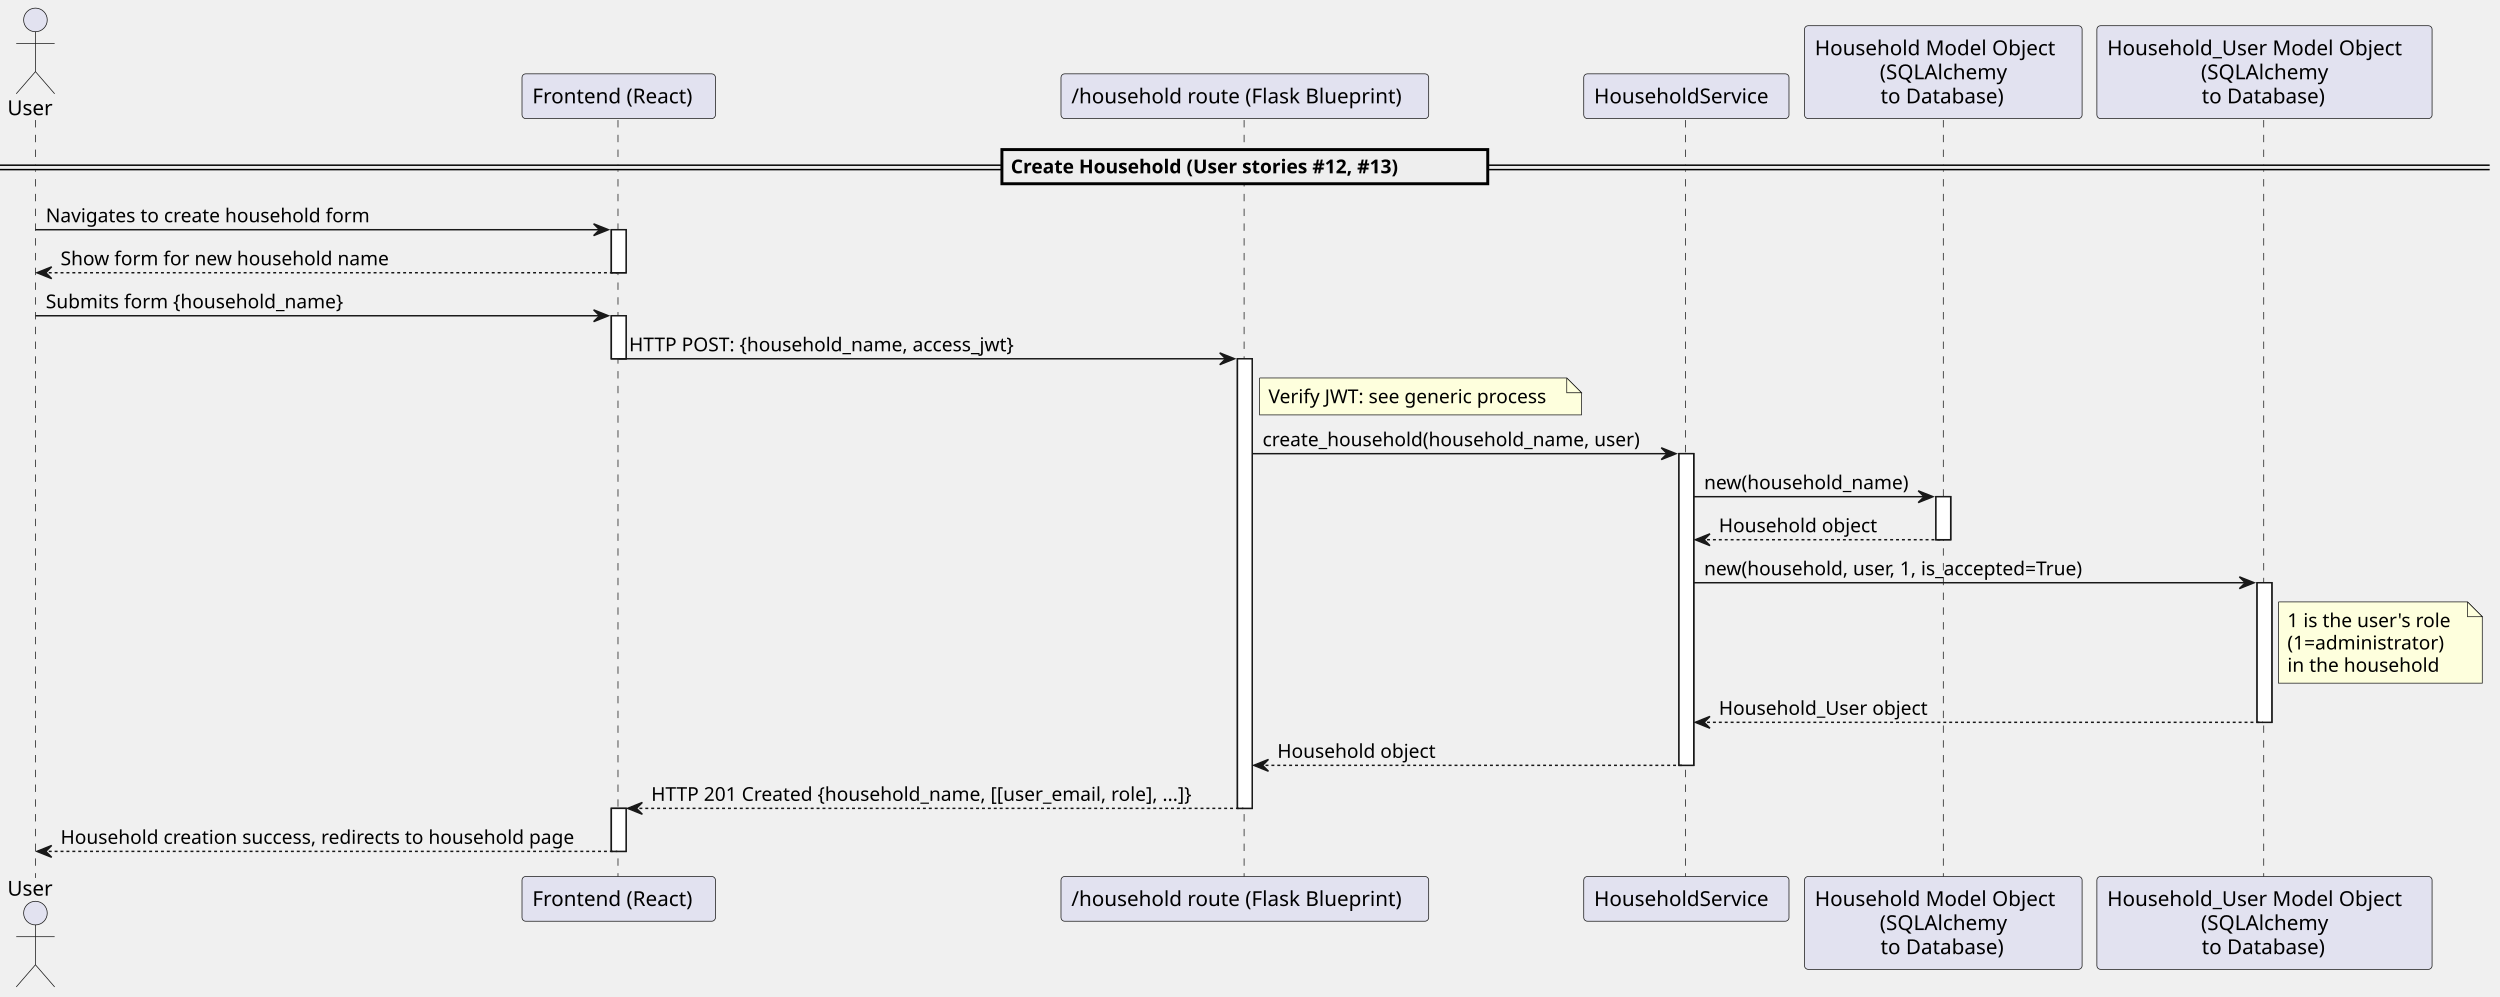
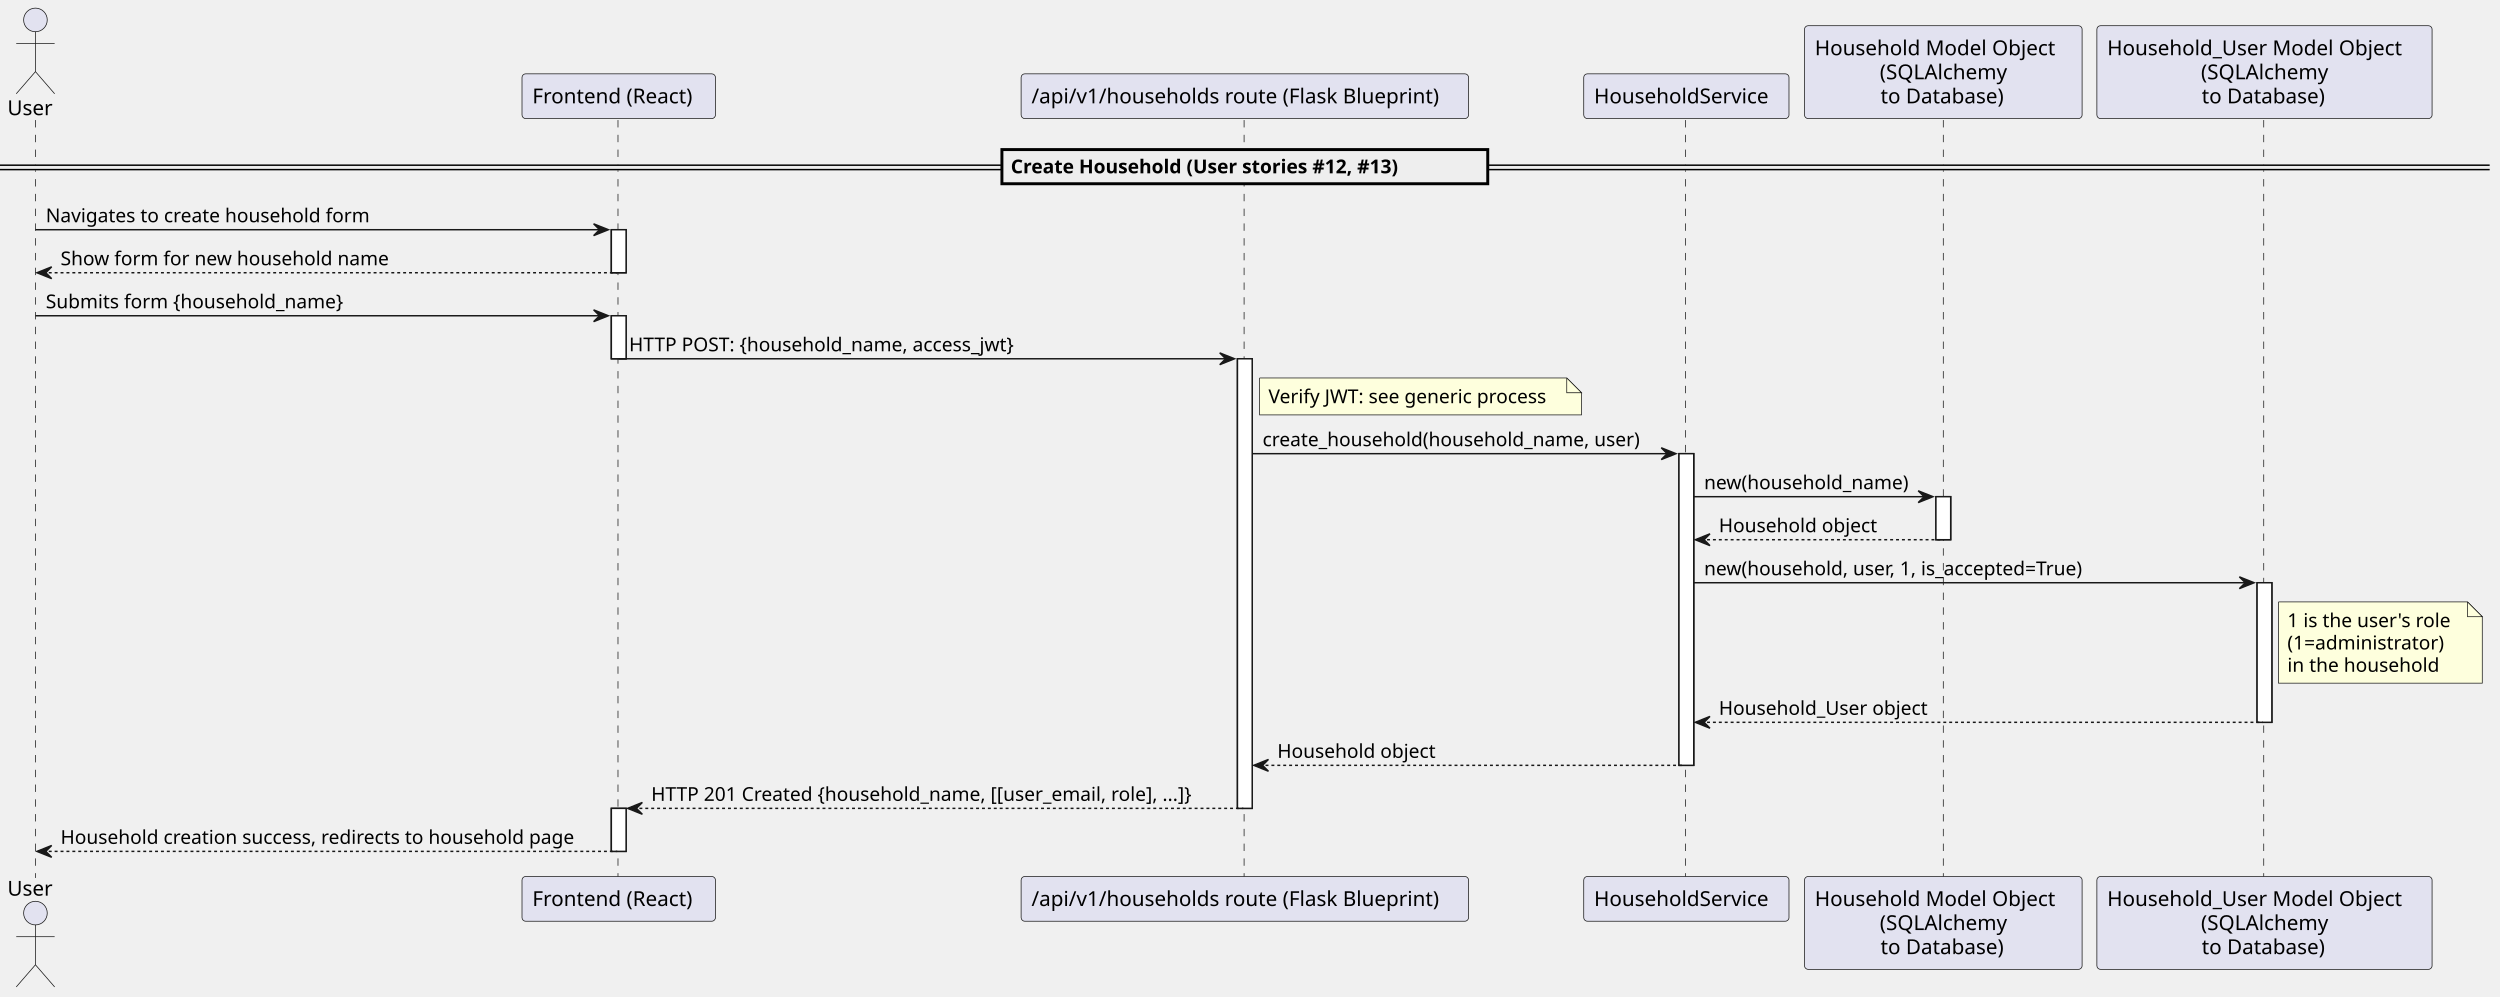
<svg xmlns="http://www.w3.org/2000/svg" contentStyleType="text/css" height="675px" preserveAspectRatio="none" style="width:1693px;height:675px;background:#FFFFFF;" version="1.1" viewBox="0 0 1693 675" width="1693px" zoomAndPan="magnify">
  <defs />
  <g>
    <rect fill="#FFFFFF" height="29.133" style="stroke:#181818;stroke-width:1.0;" width="10" x="414" y="155.562" />
    <rect fill="#FFFFFF" height="29.133" style="stroke:#181818;stroke-width:1.0;" width="10" x="414" y="213.828" />
    <rect fill="#FFFFFF" height="29.133" style="stroke:#181818;stroke-width:1.0;" width="10" x="414" y="547.422" />
    <rect fill="#FFFFFF" height="304.461" style="stroke:#181818;stroke-width:1.0;" width="10" x="838" y="242.961" />
    <rect fill="#FFFFFF" height="211.062" style="stroke:#181818;stroke-width:1.0;" width="10" x="1137" y="307.227" />
    <rect fill="#FFFFFF" height="29.133" style="stroke:#181818;stroke-width:1.0;" width="10" x="1311" y="336.359" />
    <rect fill="#FFFFFF" height="94.531" style="stroke:#181818;stroke-width:1.0;" width="10" x="1528.5" y="394.625" />
    <line style="stroke:#181818;stroke-width:0.5;stroke-dasharray:5.0,5.0;" x1="24" x2="24" y1="81.297" y2="594.555" />
    <line style="stroke:#181818;stroke-width:0.5;stroke-dasharray:5.0,5.0;" x1="418.5" x2="418.5" y1="81.297" y2="594.555" />
    <line style="stroke:#181818;stroke-width:0.5;stroke-dasharray:5.0,5.0;" x1="842.5" x2="842.5" y1="81.297" y2="594.555" />
    <line style="stroke:#181818;stroke-width:0.5;stroke-dasharray:5.0,5.0;" x1="1141.5" x2="1141.5" y1="81.297" y2="594.555" />
    <line style="stroke:#181818;stroke-width:0.5;stroke-dasharray:5.0,5.0;" x1="1316" x2="1316" y1="81.297" y2="594.555" />
    <line style="stroke:#181818;stroke-width:0.5;stroke-dasharray:5.0,5.0;" x1="1533" x2="1533" y1="81.297" y2="594.555" />
    <text fill="#000000" font-family="sans-serif" font-size="14" lengthAdjust="spacing" textLength="32" x="5" y="77.995">User</text>
    <ellipse cx="24" cy="13.5" fill="#E2E2F0" rx="8" ry="8" style="stroke:#181818;stroke-width:0.5;" />
    <path d="M24,21.5 L24,48.5 M11,29.5 L37,29.5 M24,48.5 L11,63.5 M24,48.5 L37,63.5 " fill="none" style="stroke:#181818;stroke-width:0.5;" />
    <text fill="#000000" font-family="sans-serif" font-size="14" lengthAdjust="spacing" textLength="32" x="5" y="606.55">User</text>
    <ellipse cx="24" cy="618.352" fill="#E2E2F0" rx="8" ry="8" style="stroke:#181818;stroke-width:0.5;" />
    <path d="M24,626.352 L24,653.352 M11,634.352 L37,634.352 M24,653.352 L11,668.352 M24,653.352 L37,668.352 " fill="none" style="stroke:#181818;stroke-width:0.5;" />
    <rect fill="#E2E2F0" height="30.297" rx="2.5" ry="2.5" style="stroke:#181818;stroke-width:0.5;" width="131" x="353.5" y="50" />
    <text fill="#000000" font-family="sans-serif" font-size="14" lengthAdjust="spacing" textLength="117" x="360.5" y="69.995">Frontend (React)</text>
    <rect fill="#E2E2F0" height="30.297" rx="2.5" ry="2.5" style="stroke:#181818;stroke-width:0.5;" width="131" x="353.5" y="593.555" />
    <text fill="#000000" font-family="sans-serif" font-size="14" lengthAdjust="spacing" textLength="117" x="360.5" y="613.55">Frontend (React)</text>
-     <rect fill="#E2E2F0" height="30.297" rx="2.5" ry="2.5" style="stroke:#181818;stroke-width:0.5;" width="249" x="718.5" y="50" />
-     <text fill="#000000" font-family="sans-serif" font-size="14" lengthAdjust="spacing" textLength="235" x="725.5" y="69.995">/household route (Flask Blueprint)</text>
-     <rect fill="#E2E2F0" height="30.297" rx="2.5" ry="2.5" style="stroke:#181818;stroke-width:0.5;" width="249" x="718.5" y="593.555" />
-     <text fill="#000000" font-family="sans-serif" font-size="14" lengthAdjust="spacing" textLength="235" x="725.5" y="613.55">/household route (Flask Blueprint)</text>
+     <rect fill="#E2E2F0" height="30.297" rx="2.5" ry="2.5" style="stroke:#181818;stroke-width:0.5;" width="303" x="691.5" y="50" />
+     <text fill="#000000" font-family="sans-serif" font-size="14" lengthAdjust="spacing" textLength="289" x="698.5" y="69.995">/api/v1/households route (Flask Blueprint)</text>
+     <rect fill="#E2E2F0" height="30.297" rx="2.5" ry="2.5" style="stroke:#181818;stroke-width:0.5;" width="303" x="691.5" y="593.555" />
+     <text fill="#000000" font-family="sans-serif" font-size="14" lengthAdjust="spacing" textLength="289" x="698.5" y="613.55">/api/v1/households route (Flask Blueprint)</text>
    <rect fill="#E2E2F0" height="30.297" rx="2.5" ry="2.5" style="stroke:#181818;stroke-width:0.5;" width="139" x="1072.5" y="50" />
    <text fill="#000000" font-family="sans-serif" font-size="14" lengthAdjust="spacing" textLength="125" x="1079.5" y="69.995">HouseholdService</text>
    <rect fill="#E2E2F0" height="30.297" rx="2.5" ry="2.5" style="stroke:#181818;stroke-width:0.5;" width="139" x="1072.5" y="593.555" />
    <text fill="#000000" font-family="sans-serif" font-size="14" lengthAdjust="spacing" textLength="125" x="1079.5" y="613.55">HouseholdService</text>
    <rect fill="#E2E2F0" height="62.891" rx="2.5" ry="2.5" style="stroke:#181818;stroke-width:0.5;" width="188" x="1222" y="17.406" />
    <text fill="#000000" font-family="sans-serif" font-size="14" lengthAdjust="spacing" textLength="170" x="1229" y="37.401">Household Model Object</text>
    <text fill="#000000" font-family="sans-serif" font-size="14" lengthAdjust="spacing" textLength="90" x="1273" y="53.698">(SQLAlchemy</text>
    <text fill="#000000" font-family="sans-serif" font-size="14" lengthAdjust="spacing" textLength="89" x="1273.5" y="69.995">to Database)</text>
    <rect fill="#E2E2F0" height="62.891" rx="2.5" ry="2.5" style="stroke:#181818;stroke-width:0.5;" width="188" x="1222" y="593.555" />
    <text fill="#000000" font-family="sans-serif" font-size="14" lengthAdjust="spacing" textLength="170" x="1229" y="613.55">Household Model Object</text>
    <text fill="#000000" font-family="sans-serif" font-size="14" lengthAdjust="spacing" textLength="90" x="1273" y="629.847">(SQLAlchemy</text>
    <text fill="#000000" font-family="sans-serif" font-size="14" lengthAdjust="spacing" textLength="89" x="1273.5" y="646.144">to Database)</text>
    <rect fill="#E2E2F0" height="62.891" rx="2.5" ry="2.5" style="stroke:#181818;stroke-width:0.5;" width="227" x="1420" y="17.406" />
    <text fill="#000000" font-family="sans-serif" font-size="14" lengthAdjust="spacing" textLength="209" x="1427" y="37.401">Household_User Model Object</text>
    <text fill="#000000" font-family="sans-serif" font-size="14" lengthAdjust="spacing" textLength="90" x="1490.5" y="53.698">(SQLAlchemy</text>
    <text fill="#000000" font-family="sans-serif" font-size="14" lengthAdjust="spacing" textLength="89" x="1491" y="69.995">to Database)</text>
    <rect fill="#E2E2F0" height="62.891" rx="2.5" ry="2.5" style="stroke:#181818;stroke-width:0.5;" width="227" x="1420" y="593.555" />
    <text fill="#000000" font-family="sans-serif" font-size="14" lengthAdjust="spacing" textLength="209" x="1427" y="613.55">Household_User Model Object</text>
    <text fill="#000000" font-family="sans-serif" font-size="14" lengthAdjust="spacing" textLength="90" x="1490.5" y="629.847">(SQLAlchemy</text>
    <text fill="#000000" font-family="sans-serif" font-size="14" lengthAdjust="spacing" textLength="89" x="1491" y="646.144">to Database)</text>
    <rect fill="#FFFFFF" height="29.133" style="stroke:#181818;stroke-width:1.0;" width="10" x="414" y="155.562" />
    <rect fill="#FFFFFF" height="29.133" style="stroke:#181818;stroke-width:1.0;" width="10" x="414" y="213.828" />
    <rect fill="#FFFFFF" height="29.133" style="stroke:#181818;stroke-width:1.0;" width="10" x="414" y="547.422" />
    <rect fill="#FFFFFF" height="304.461" style="stroke:#181818;stroke-width:1.0;" width="10" x="838" y="242.961" />
    <rect fill="#FFFFFF" height="211.062" style="stroke:#181818;stroke-width:1.0;" width="10" x="1137" y="307.227" />
    <rect fill="#FFFFFF" height="29.133" style="stroke:#181818;stroke-width:1.0;" width="10" x="1311" y="336.359" />
    <rect fill="#FFFFFF" height="94.531" style="stroke:#181818;stroke-width:1.0;" width="10" x="1528.5" y="394.625" />
    <rect fill="#EEEEEE" height="3" style="stroke:#EEEEEE;stroke-width:1.0;" width="1686" x="0" y="111.863" />
    <line style="stroke:#000000;stroke-width:1.0;" x1="0" x2="1686" y1="111.863" y2="111.863" />
    <line style="stroke:#000000;stroke-width:1.0;" x1="0" x2="1686" y1="114.863" y2="114.863" />
    <rect fill="#EEEEEE" height="23.133" style="stroke:#000000;stroke-width:2.0;" width="329" x="678.5" y="101.297" />
    <text fill="#000000" font-family="sans-serif" font-size="13" font-weight="bold" lengthAdjust="spacing" textLength="310" x="684.5" y="117.364">Create Household (User stories #12, #13)</text>
    <polygon fill="#181818" points="402,151.562,412,155.562,402,159.562,406,155.562" style="stroke:#181818;stroke-width:1.0;" />
    <line style="stroke:#181818;stroke-width:1.0;" x1="24" x2="408" y1="155.562" y2="155.562" />
    <text fill="#000000" font-family="sans-serif" font-size="13" lengthAdjust="spacing" textLength="230" x="31" y="150.497">Navigates to create household form</text>
    <polygon fill="#181818" points="35,180.695,25,184.695,35,188.695,31,184.695" style="stroke:#181818;stroke-width:1.0;" />
    <line style="stroke:#181818;stroke-width:1.0;stroke-dasharray:2.0,2.0;" x1="29" x2="418" y1="184.695" y2="184.695" />
    <text fill="#000000" font-family="sans-serif" font-size="13" lengthAdjust="spacing" textLength="229" x="41" y="179.629">Show form for new household name</text>
    <polygon fill="#181818" points="402,209.828,412,213.828,402,217.828,406,213.828" style="stroke:#181818;stroke-width:1.0;" />
    <line style="stroke:#181818;stroke-width:1.0;" x1="24" x2="408" y1="213.828" y2="213.828" />
    <text fill="#000000" font-family="sans-serif" font-size="13" lengthAdjust="spacing" textLength="217" x="31" y="208.762">Submits form {household_name}</text>
    <polygon fill="#181818" points="826,238.961,836,242.961,826,246.961,830,242.961" style="stroke:#181818;stroke-width:1.0;" />
    <line style="stroke:#181818;stroke-width:1.0;" x1="419" x2="832" y1="242.961" y2="242.961" />
    <text fill="#000000" font-family="sans-serif" font-size="13" lengthAdjust="spacing" textLength="280" x="426" y="237.895">HTTP POST: {household_name, access_jwt}</text>
    <path d="M853,255.961 L853,280.961 L1071,280.961 L1071,265.961 L1061,255.961 L853,255.961 " fill="#FEFFDD" style="stroke:#181818;stroke-width:0.5;" />
    <path d="M1061,255.961 L1061,265.961 L1071,265.961 L1061,255.961 " fill="#FEFFDD" style="stroke:#181818;stroke-width:0.5;" />
    <text fill="#000000" font-family="sans-serif" font-size="13" lengthAdjust="spacing" textLength="197" x="859" y="273.028">Verify JWT: see generic process</text>
    <polygon fill="#181818" points="1125,303.227,1135,307.227,1125,311.227,1129,307.227" style="stroke:#181818;stroke-width:1.0;" />
    <line style="stroke:#181818;stroke-width:1.0;" x1="848" x2="1131" y1="307.227" y2="307.227" />
    <text fill="#000000" font-family="sans-serif" font-size="13" lengthAdjust="spacing" textLength="270" x="855" y="302.161">create_household(household_name, user)</text>
    <polygon fill="#181818" points="1299,332.359,1309,336.359,1299,340.359,1303,336.359" style="stroke:#181818;stroke-width:1.0;" />
    <line style="stroke:#181818;stroke-width:1.0;" x1="1147" x2="1305" y1="336.359" y2="336.359" />
    <text fill="#000000" font-family="sans-serif" font-size="13" lengthAdjust="spacing" textLength="145" x="1154" y="331.293">new(household_name)</text>
    <polygon fill="#181818" points="1158,361.492,1148,365.492,1158,369.492,1154,365.492" style="stroke:#181818;stroke-width:1.0;" />
    <line style="stroke:#181818;stroke-width:1.0;stroke-dasharray:2.0,2.0;" x1="1152" x2="1315" y1="365.492" y2="365.492" />
    <text fill="#000000" font-family="sans-serif" font-size="13" lengthAdjust="spacing" textLength="111" x="1164" y="360.426">Household object</text>
    <polygon fill="#181818" points="1516.5,390.625,1526.5,394.625,1516.5,398.625,1520.5,394.625" style="stroke:#181818;stroke-width:1.0;" />
    <line style="stroke:#181818;stroke-width:1.0;" x1="1147" x2="1522.5" y1="394.625" y2="394.625" />
    <text fill="#000000" font-family="sans-serif" font-size="13" lengthAdjust="spacing" textLength="276" x="1154" y="389.559">new(household, user, 1, is_accepted=True)</text>
    <path d="M1543,407.625 L1543,462.625 L1681,462.625 L1681,417.625 L1671,407.625 L1543,407.625 " fill="#FEFFDD" style="stroke:#181818;stroke-width:0.5;" />
    <path d="M1671,407.625 L1671,417.625 L1681,417.625 L1671,407.625 " fill="#FEFFDD" style="stroke:#181818;stroke-width:0.5;" />
    <text fill="#000000" font-family="sans-serif" font-size="13" lengthAdjust="spacing" textLength="117" x="1549" y="424.692">1 is the user's role</text>
    <text fill="#000000" font-family="sans-serif" font-size="13" lengthAdjust="spacing" textLength="115" x="1549" y="439.825">(1=administrator)</text>
    <text fill="#000000" font-family="sans-serif" font-size="13" lengthAdjust="spacing" textLength="106" x="1549" y="454.957">in the household</text>
    <polygon fill="#181818" points="1158,485.156,1148,489.156,1158,493.156,1154,489.156" style="stroke:#181818;stroke-width:1.0;" />
    <line style="stroke:#181818;stroke-width:1.0;stroke-dasharray:2.0,2.0;" x1="1152" x2="1532.5" y1="489.156" y2="489.156" />
    <text fill="#000000" font-family="sans-serif" font-size="13" lengthAdjust="spacing" textLength="148" x="1164" y="484.09">Household_User object</text>
    <polygon fill="#181818" points="859,514.289,849,518.289,859,522.289,855,518.289" style="stroke:#181818;stroke-width:1.0;" />
    <line style="stroke:#181818;stroke-width:1.0;stroke-dasharray:2.0,2.0;" x1="853" x2="1141" y1="518.289" y2="518.289" />
    <text fill="#000000" font-family="sans-serif" font-size="13" lengthAdjust="spacing" textLength="111" x="865" y="513.223">Household object</text>
    <polygon fill="#181818" points="435,543.422,425,547.422,435,551.422,431,547.422" style="stroke:#181818;stroke-width:1.0;" />
    <line style="stroke:#181818;stroke-width:1.0;stroke-dasharray:2.0,2.0;" x1="429" x2="842" y1="547.422" y2="547.422" />
    <text fill="#000000" font-family="sans-serif" font-size="13" lengthAdjust="spacing" textLength="395" x="441" y="542.356">HTTP 201 Created {household_name, [[user_email, role], ...]}</text>
    <polygon fill="#181818" points="35,572.555,25,576.555,35,580.555,31,576.555" style="stroke:#181818;stroke-width:1.0;" />
    <line style="stroke:#181818;stroke-width:1.0;stroke-dasharray:2.0,2.0;" x1="29" x2="418" y1="576.555" y2="576.555" />
    <text fill="#000000" font-family="sans-serif" font-size="13" lengthAdjust="spacing" textLength="366" x="41" y="571.489">Household creation success, redirects to household page</text>
  </g>
</svg>
